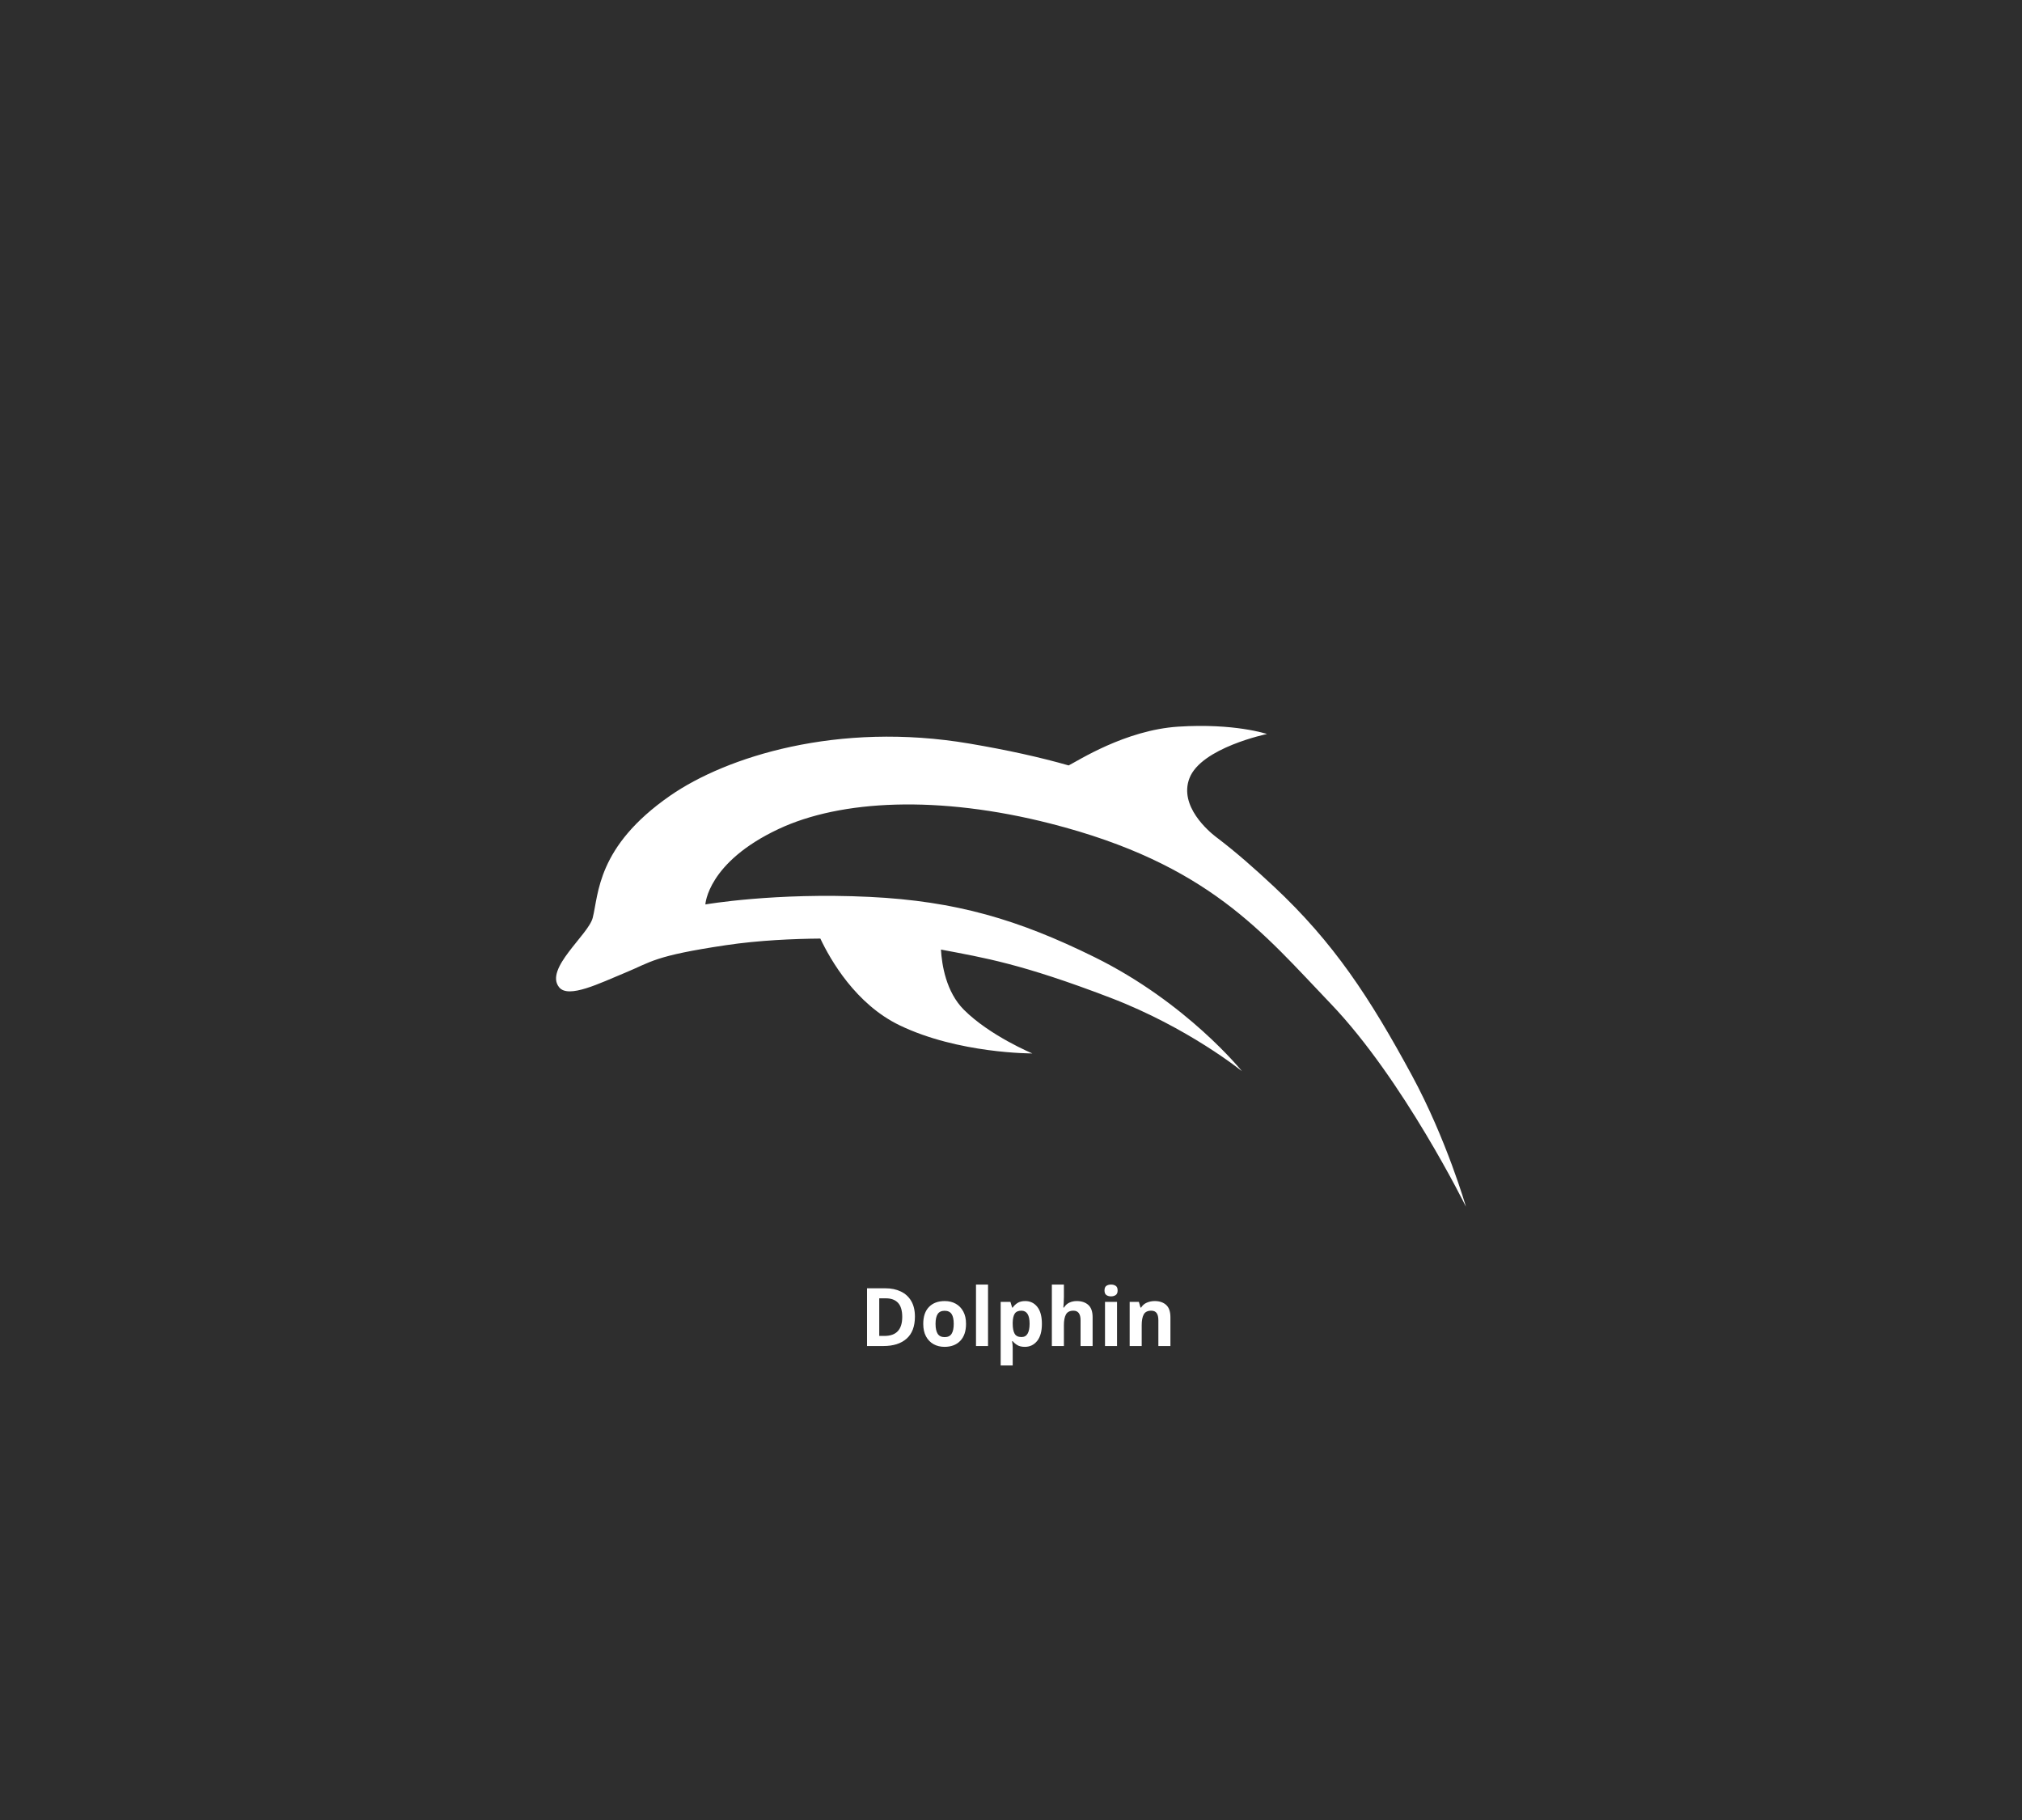
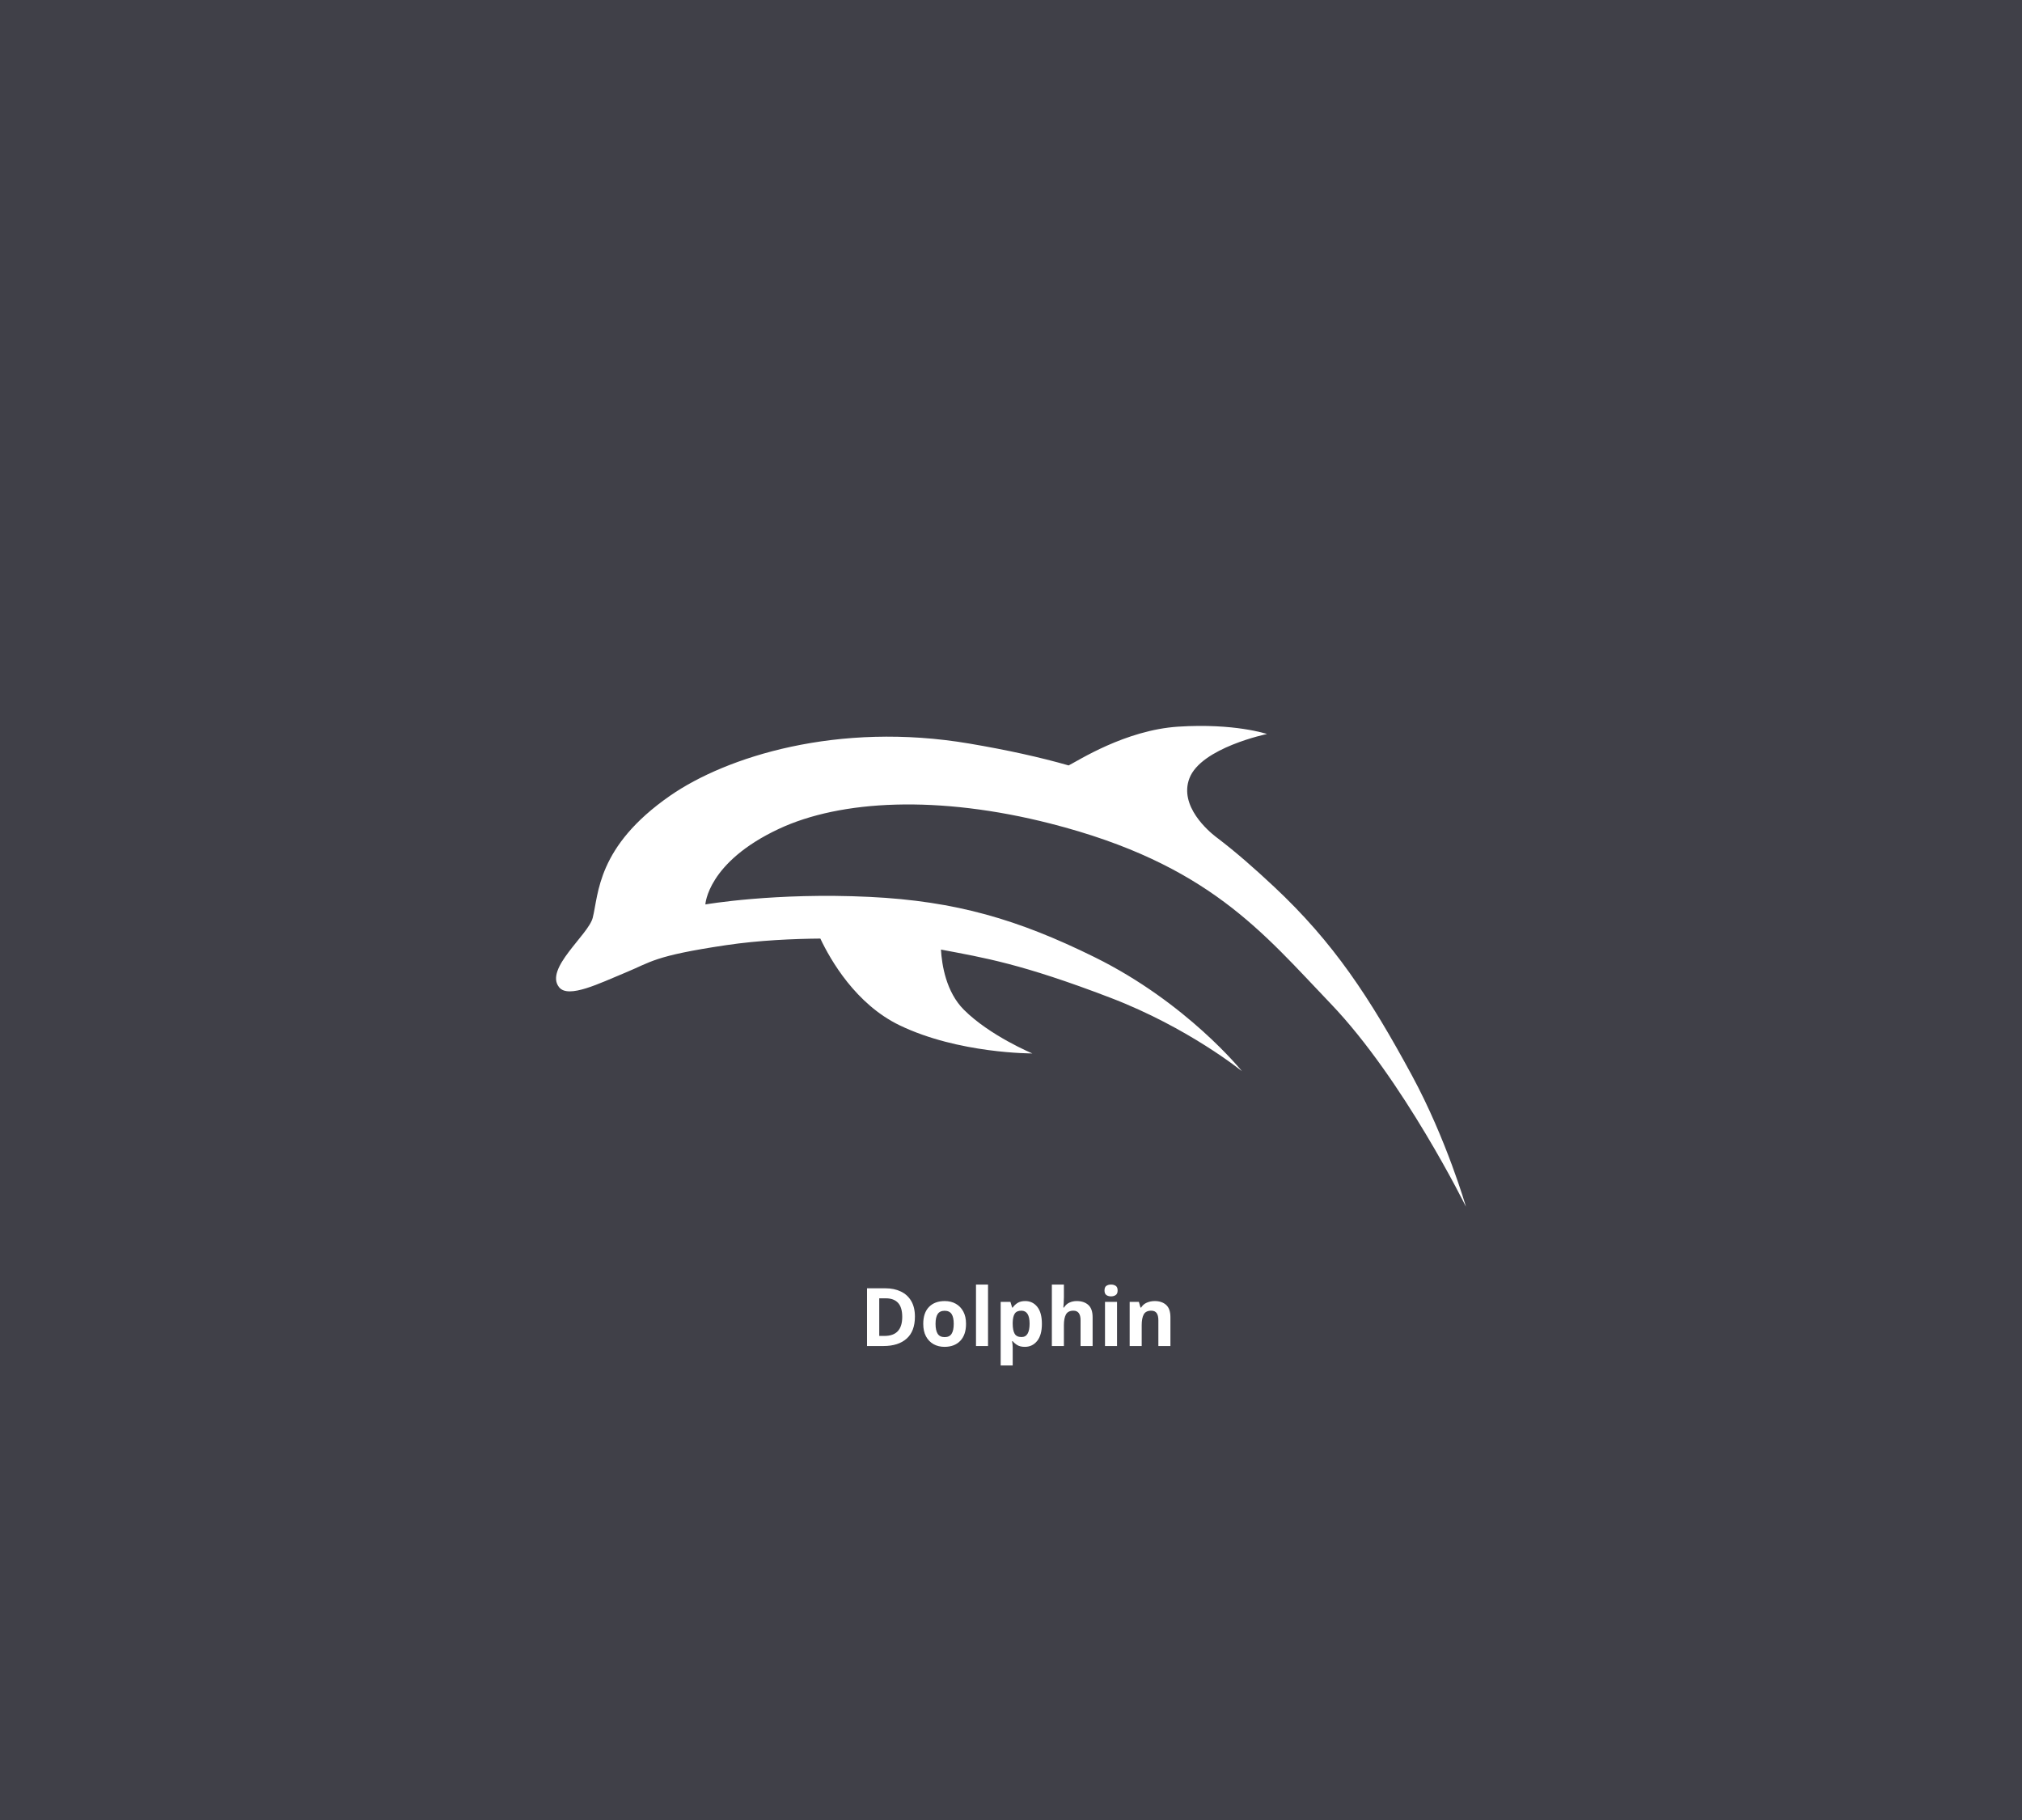
<svg xmlns="http://www.w3.org/2000/svg" width="100%" height="100%" viewBox="0 0 1200 1080" version="1.1" style="fill-rule:evenodd;clip-rule:evenodd;stroke-linejoin:round;stroke-miterlimit:2;">
-   <rect id="Artboard1" x="0" y="0" width="1200" height="1080" style="fill:rgb(46,46,46);" />
+   <rect id="Artboard1" x="0" y="0" width="1200" height="1080" style="fill:rgb(64,64,72);" />
  <text x="510.246" y="798.743" style="font-family: Oxygen-Bold, Oxygen; font-weight: 700; font-size: 48px; fill: white; white-space: pre;">Dolphin</text>
  <path d="M 837.878 638.054 C 813.022 592.187 791.643 559.398 756.025 526.099 C 744.569 515.385 733.718 505.814 722.418 497.222 L 722.429 497.225 C 722.429 497.225 722.34 497.163 722.175 497.041 C 721.973 496.888 721.767 496.731 721.565 496.577 C 717.369 493.34 699.568 478.36 705.894 461.823 C 712.833 443.673 751.924 435.562 751.924 435.562 C 751.924 435.562 732.762 429.053 699.233 431.202 C 667.767 433.222 639.496 451.622 634.209 454.209 C 617.261 449.357 597.926 445.08 575.314 441.243 C 497.098 427.973 430.9 449.127 397.683 472.183 C 354.146 502.398 355.351 530.557 351.762 544.64 C 349.179 554.776 322.916 574.907 331.843 585.874 C 337.413 592.716 355.948 583.425 370.901 577.275 C 386.621 570.808 387.833 567.29 430.796 560.88 C 450.562 557.932 471.364 557.084 486.851 556.954 C 492.878 569.682 507.863 595.84 533.826 608.387 C 568.88 625.329 612.674 625.116 612.674 625.116 C 612.674 625.116 587.507 614.662 572.025 599.18 C 561.49 588.644 558.968 572.641 558.431 563.491 L 558.525 563.499 C 583.892 568.319 606.048 571.796 659.036 592.09 C 705.4 609.847 737.068 635.668 737.068 635.668 C 737.068 635.668 704.506 595.065 649.556 567.962 C 604.436 545.706 567.389 534.712 516.062 532.222 C 459.958 529.501 418.619 536.704 418.619 536.704 C 418.619 536.704 419.776 511.775 462.13 491.909 C 498.961 474.631 556.903 471.74 623.398 488.704 C 717.345 512.672 749.386 553.48 789.797 595.654 C 832.808 640.541 870 716.082 870 716.082 C 870 716.082 858.533 676.168 837.878 638.057 L 837.878 638.054 Z" style="fill:white;fill-rule:nonzero;" />
</svg>
